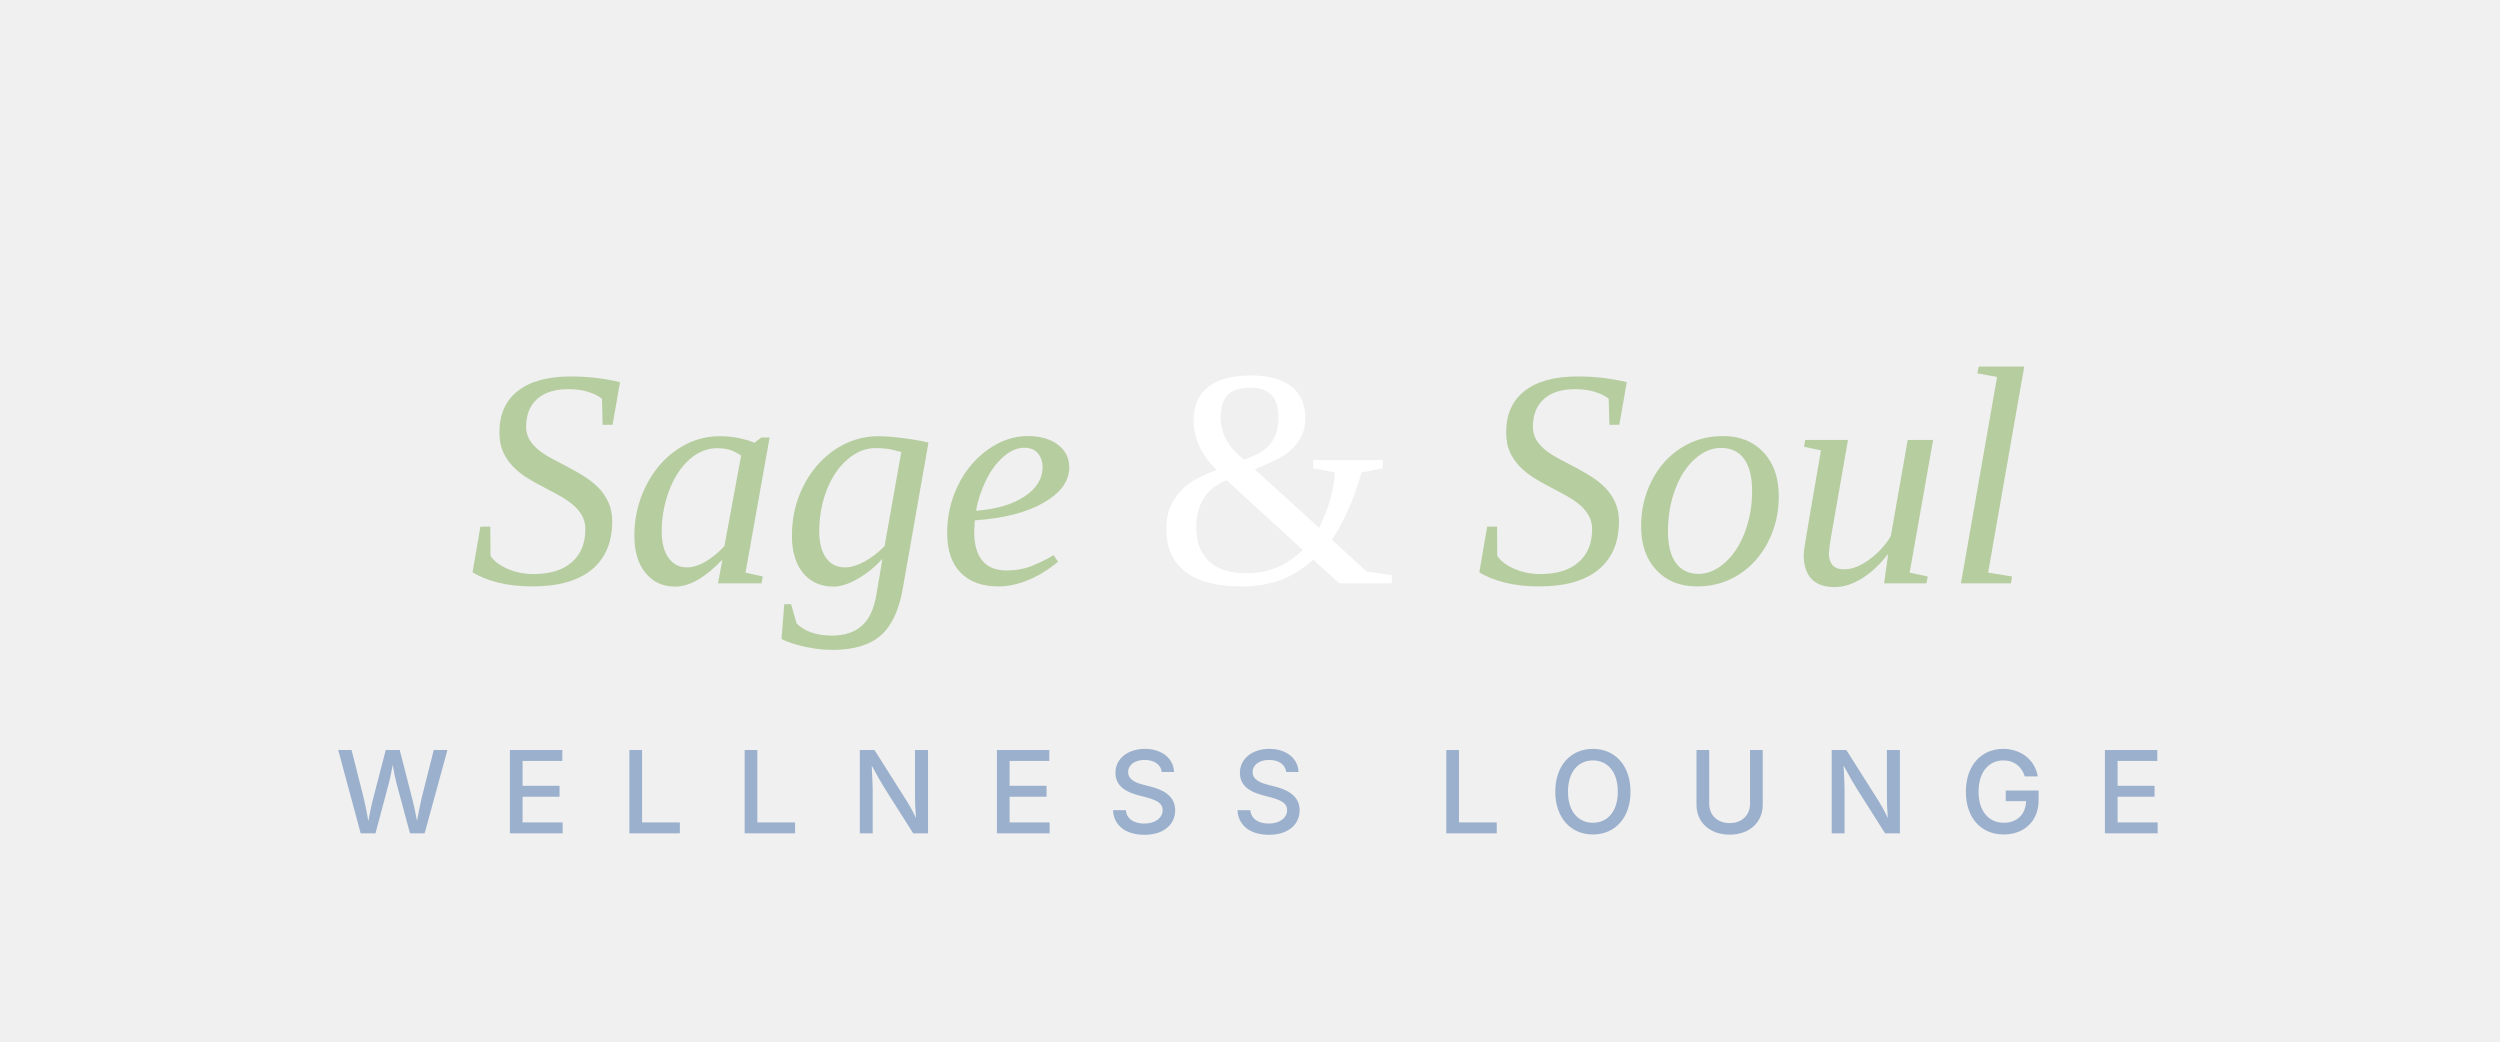
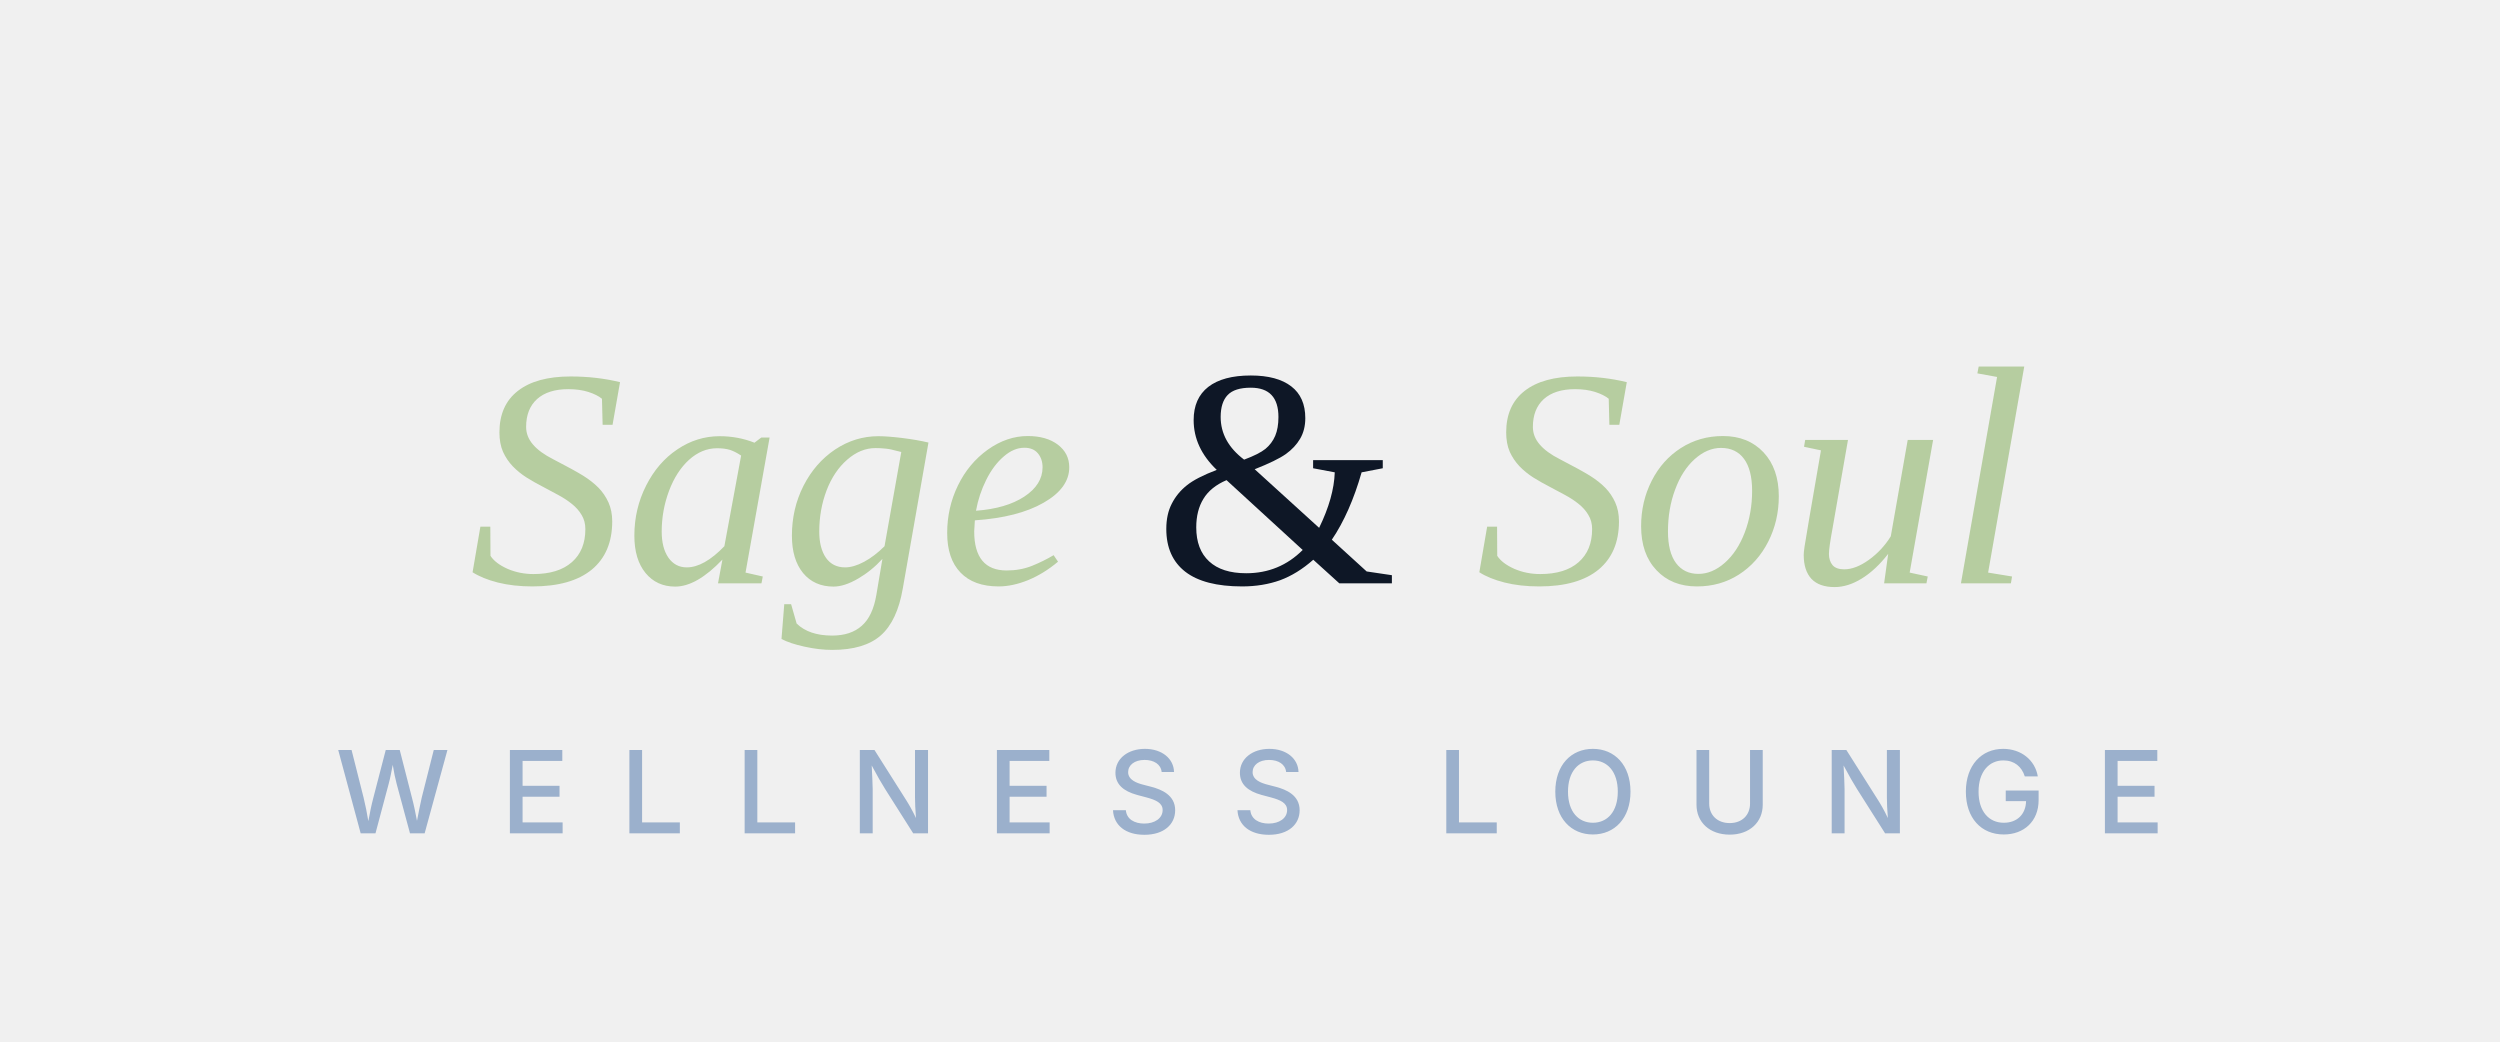
<svg xmlns="http://www.w3.org/2000/svg" viewBox="0 0 240 100" role="img" aria-label="Sage &amp; Soul">
-   <text x="120" y="56" text-anchor="middle" font-family="Georgia, 'Times New Roman', serif" font-size="30" font-weight="400" font-style="italic" fill="#B6CDA0">Sage <tspan fill="#FFFFFF" font-style="normal">&amp;</tspan> Soul</text>
+   <text x="120" y="56" text-anchor="middle" font-family="Georgia, 'Times New Roman', serif" font-size="30" font-weight="400" font-style="italic" fill="#B6CDA0">Sage <tspan fill="#0E1726" font-style="normal">&amp;</tspan> Soul</text>
  <text x="120" y="80" text-anchor="middle" font-family="-apple-system, 'Inter', 'Helvetica Neue', sans-serif" font-size="11" font-weight="500" letter-spacing="0.44em" fill="#9BB0CC">WELLNESS LOUNGE</text>
</svg>
